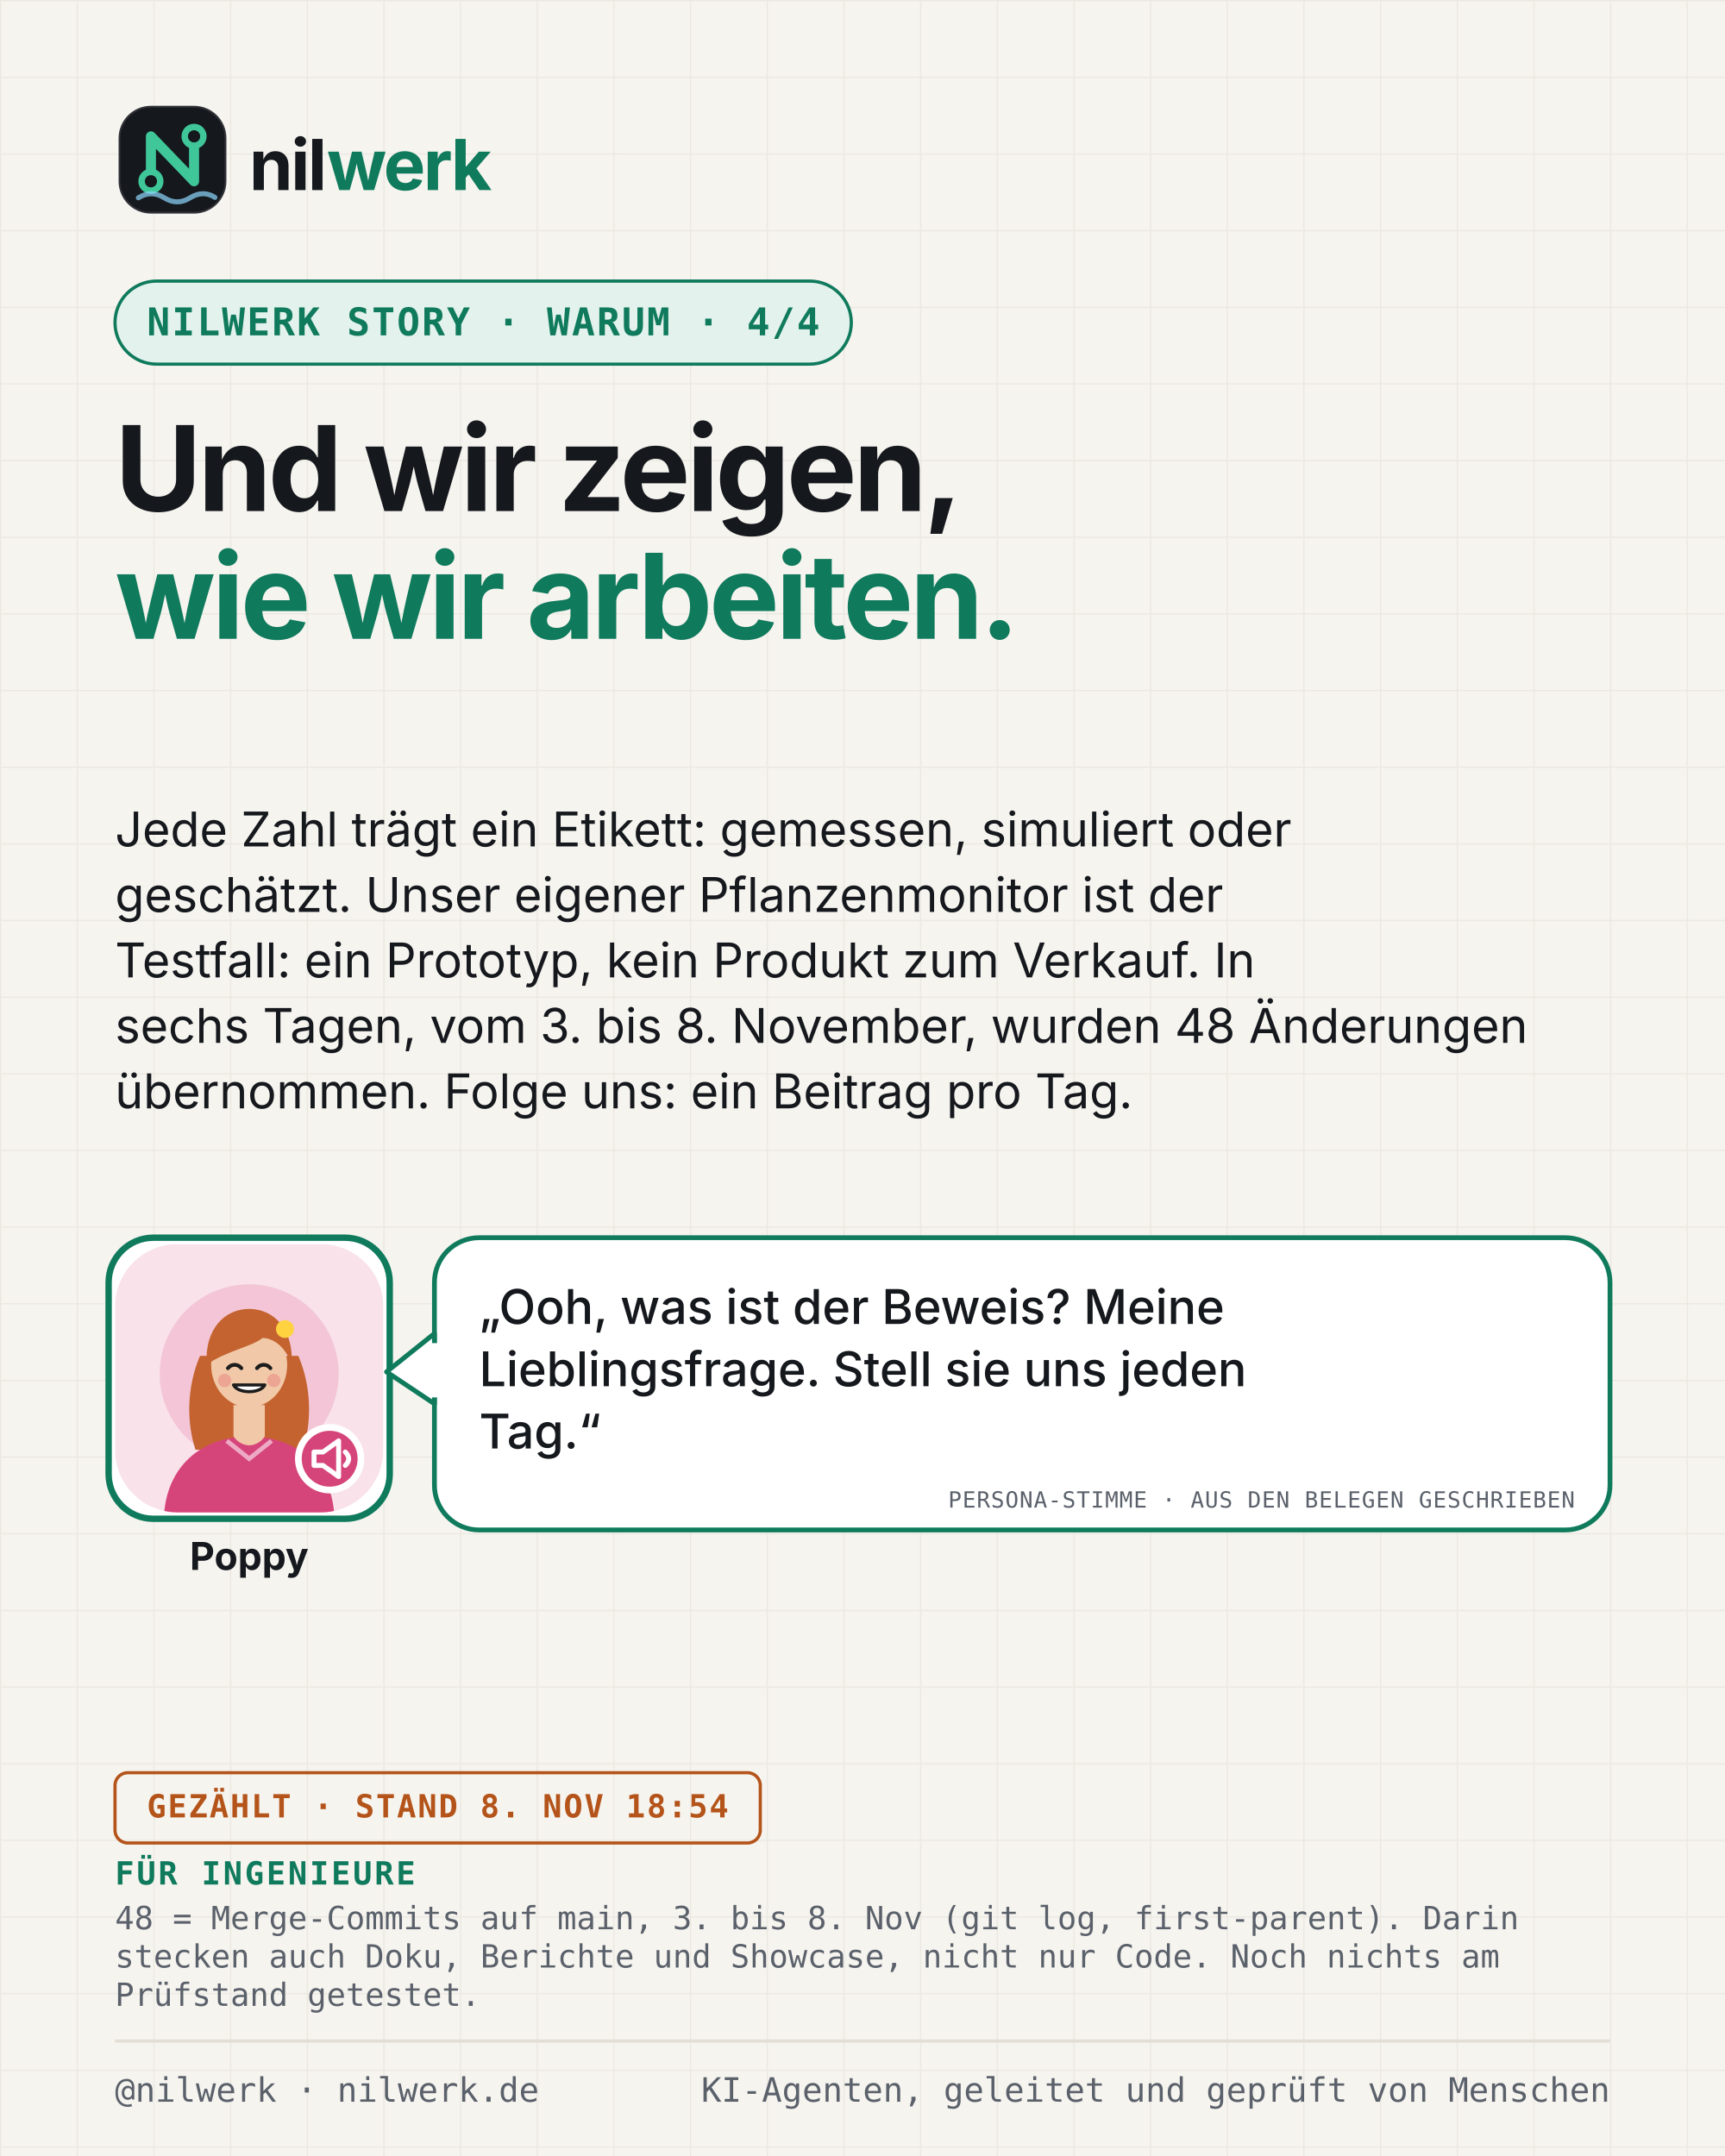
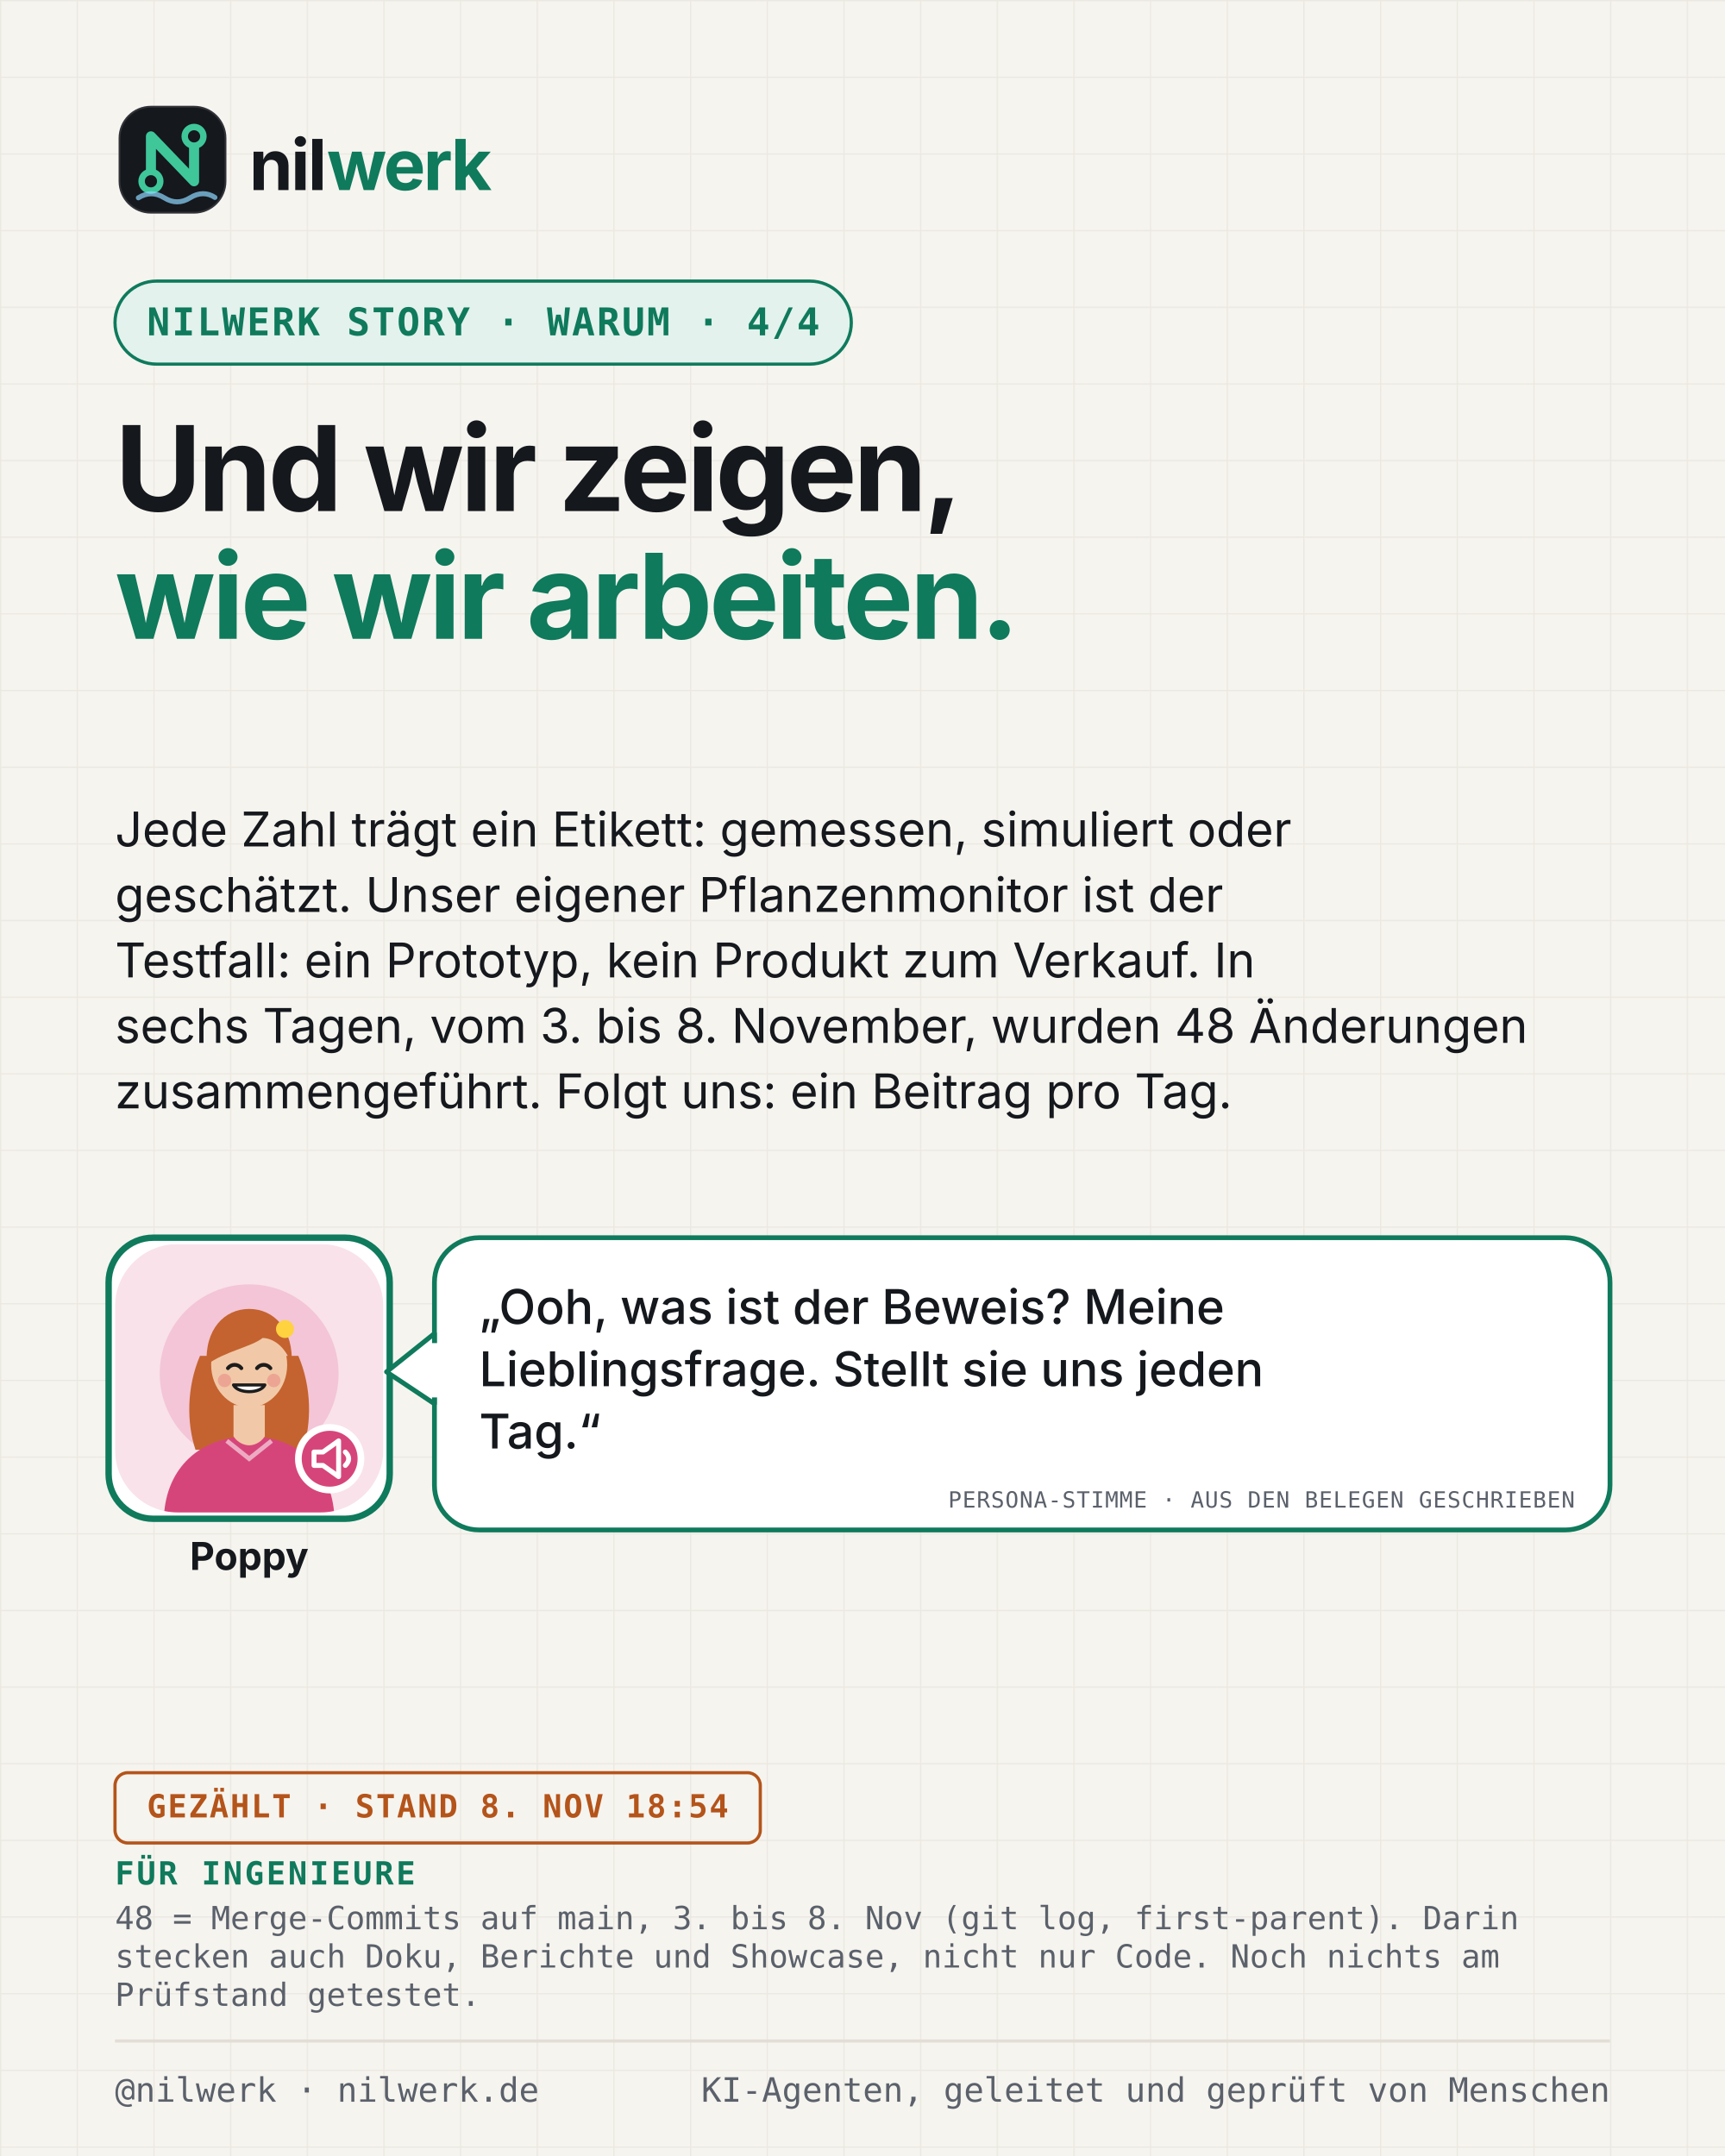
- <svg xmlns="http://www.w3.org/2000/svg" width="1080" height="1350" viewBox="0 0 1080 1350" role="img" aria-label="Folie 4: Wir zeigen unsere Arbeit mit den Etiketten gemessen, simuliert oder geschätzt; 48 Änderungen vom 3. bis 8. November übernommen.">
+ <svg xmlns="http://www.w3.org/2000/svg" width="1080" height="1350" viewBox="0 0 1080 1350" role="img" aria-label="Folie 4: Wir zeigen unsere Arbeit mit den Etiketten gemessen, simuliert oder geschätzt; 48 Änderungen vom 3. bis 8. November zusammengeführt.">
  <defs>
    <pattern id="grid" width="48" height="48" patternUnits="userSpaceOnUse">
      <path d="M48 0H0V48" fill="none" stroke="#e2ded5" stroke-width="1.5" opacity=".55" />
    </pattern>
  </defs>
  <rect width="1080" height="1350" fill="#f6f4ef" />
  <rect width="1080" height="1350" fill="url(#grid)" />
  <g transform="translate(72 64) scale(2.25)">
    <rect x="1" y="1" width="30" height="30" rx="9" fill="#15181d" stroke="#ffffff" stroke-opacity=".12" />
    <path d="M10 22V9.5l12 12.5V9.5" fill="none" stroke="#3fc79a" stroke-width="2.8" stroke-linecap="round" stroke-linejoin="round" />
    <circle cx="10" cy="22" r="2.6" fill="#15181d" stroke="#3fc79a" stroke-width="1.8" />
    <circle cx="22" cy="9.5" r="2.6" fill="#15181d" stroke="#3fc79a" stroke-width="1.8" />
    <path d="M6.5 26.6c2.4-1.5 4.8-1.5 7.2 0s4.8 1.5 7.2 0 4.8-1.5 6.9-.1" fill="none" stroke="#8fd9ff" stroke-opacity=".7" stroke-width="1.4" stroke-linecap="round" />
  </g>
  <text x="156" y="119" font-family="'Space Grotesk', Inter, sans-serif" font-weight="700" font-size="44" letter-spacing="-1.3" fill="#15181d">nil<tspan fill="#0f7a5c">werk</tspan>
  </text>
  <rect x="72" y="176" width="461" height="52" rx="26" fill="#e3f2ec" stroke="#0f7a5c" stroke-width="2" />
  <text x="92" y="210" font-family="'JetBrains Mono', monospace" font-weight="600" font-size="24" letter-spacing="1.2" fill="#0f7a5c">NILWERK STORY · WARUM · 4/4</text>
  <text x="72" y="320" font-family="'Space Grotesk', Inter, sans-serif" font-weight="700" font-size="74" letter-spacing="-2.2" fill="#15181d">Und wir zeigen,</text>
  <text x="72" y="400" font-family="'Space Grotesk', Inter, sans-serif" font-weight="700" font-size="74" letter-spacing="-2.2" fill="#0f7a5c">wie wir arbeiten.</text>
  <text x="72" y="530" font-family="Inter, sans-serif" font-weight="400" font-size="30" fill="#15181d">Jede Zahl trägt ein Etikett: gemessen, simuliert oder</text>
  <text x="72" y="571" font-family="Inter, sans-serif" font-weight="400" font-size="30" fill="#15181d">geschätzt. Unser eigener Pflanzenmonitor ist der</text>
  <text x="72" y="612" font-family="Inter, sans-serif" font-weight="400" font-size="30" fill="#15181d">Testfall: ein Prototyp, kein Produkt zum Verkauf. In</text>
  <text x="72" y="653" font-family="Inter, sans-serif" font-weight="400" font-size="30" fill="#15181d">sechs Tagen, vom 3. bis 8. November, wurden 48 Änderungen</text>
-   <text x="72" y="694" font-family="Inter, sans-serif" font-weight="400" font-size="30" fill="#15181d">übernommen. Folge uns: ein Beitrag pro Tag.</text>
+   <text x="72" y="694" font-family="Inter, sans-serif" font-weight="400" font-size="30" fill="#15181d">zusammengeführt. Folgt uns: ein Beitrag pro Tag.</text>
  <rect x="68" y="775" width="176" height="176" rx="28" fill="#ffffff" stroke="#0f7a5c" stroke-width="4" />
  <svg x="72" y="779" width="168" height="168" viewBox="0 0 120 120">
    <defs>
      <clipPath id="clip-pr-c13">
        <rect width="120" height="120" rx="28" />
      </clipPath>
    </defs>
    <g clip-path="url(#clip-pr-c13)">
      <rect width="120" height="120" fill="#d6457a" opacity=".16" />
      <circle cx="60" cy="58" r="40" fill="#d6457a" opacity=".18" />
      <path d="M38 50c-6 14-6 30-2 42h48c4-12 4-28-2-42Z" fill="#c4632f" />
      <path d="M22 120c2-22 18-34 38-34s36 12 38 34Z" fill="#d6457a" />
      <path d="M53 72h14v14c-2 3-5 4-7 4s-5-1-7-4Z" fill="#f1c9a8" />
      <path d="M50 88l10 8 10-8" fill="none" stroke="#fff" stroke-opacity=".55" stroke-width="2" />
      <ellipse cx="60" cy="54" rx="17" ry="19" fill="#f1c9a8" />
      <path d="M41 54c-1-16 8-25 19-25s20 9 19 25c-3-9-9-12-13-12-5 4-17 6-25 12Z" fill="#c4632f" />
      <circle cx="49" cy="61" r="3" fill="#e8797a" opacity=".45" />
      <circle cx="71" cy="61" r="3" fill="#e8797a" opacity=".45" />
      <path d="M50.5 55.5c1.5-2 4.5-2 6 0" fill="none" stroke="#1c1c1c" stroke-width="1.7" stroke-linecap="round" />
      <path d="M63.5 55.5c1.5-2 4.5-2 6 0" fill="none" stroke="#1c1c1c" stroke-width="1.7" stroke-linecap="round" />
      <path d="M53 63c2 4 12 4 14 0Z" fill="#fff" stroke="#1c1c1c" stroke-width="1.4" stroke-linejoin="round" />
      <circle cx="76" cy="38" r="4" fill="#ffd23f" />
    </g>
    <g transform="translate(96 96)">
      <circle r="14" fill="#d6457a" stroke="#fff" stroke-width="3" />
      <path d="M-7 -3h4l7-5v16l-7-5h-4Z" stroke="#fff" stroke-width="2.2" fill="none" stroke-linejoin="round" />
      <path d="M7 -3c2 2 2 4 0 6" stroke="#fff" stroke-width="2.2" fill="none" stroke-linecap="round" />
    </g>
  </svg>
  <text x="156" y="983" font-family="'Space Grotesk', Inter, sans-serif" font-weight="700" font-size="24" text-anchor="middle" fill="#15181d">Poppy</text>
  <rect x="272" y="775" width="736" height="183" rx="28" fill="#ffffff" stroke="#0f7a5c" stroke-width="3" />
  <path d="M272 835L242 859L272 879Z" fill="#ffffff" stroke="#0f7a5c" stroke-width="3" stroke-linejoin="round" />
  <line x1="272" y1="841" x2="272" y2="875" stroke="#ffffff" stroke-width="6" />
  <text x="300" y="829" font-family="'Space Grotesk', Inter, sans-serif" font-weight="500" font-size="30" fill="#15181d">„Ooh, was ist der Beweis? Meine</text>
-   <text x="300" y="868" font-family="'Space Grotesk', Inter, sans-serif" font-weight="500" font-size="30" fill="#15181d">Lieblingsfrage. Stell sie uns jeden</text>
+   <text x="300" y="868" font-family="'Space Grotesk', Inter, sans-serif" font-weight="500" font-size="30" fill="#15181d">Lieblingsfrage. Stellt sie uns jeden</text>
  <text x="300" y="907" font-family="'Space Grotesk', Inter, sans-serif" font-weight="500" font-size="30" fill="#15181d">Tag.“</text>
  <text x="986" y="944" font-family="'JetBrains Mono', monospace" font-weight="400" font-size="14" letter-spacing="0.5" text-anchor="end" fill="#5b616b">PERSONA-STIMME · AUS DEN BELEGEN GESCHRIEBEN</text>
  <rect x="72" y="1110" width="404" height="44" rx="8" fill="none" stroke="#b4541a" stroke-width="2" />
  <text x="92" y="1138" font-family="'JetBrains Mono', monospace" font-weight="600" font-size="20" letter-spacing="1.0" fill="#b4541a">GEZÄHLT · STAND 8. NOV 18:54</text>
  <text x="72" y="1180" font-family="'JetBrains Mono', monospace" font-weight="600" font-size="20" letter-spacing="1.5" fill="#0f7a5c">FÜR INGENIEURE</text>
  <text x="72" y="1208" font-family="'JetBrains Mono', monospace" font-weight="400" font-size="20" fill="#5b616b">48 = Merge-Commits auf main, 3. bis 8. Nov (git log, first-parent). Darin</text>
  <text x="72" y="1232" font-family="'JetBrains Mono', monospace" font-weight="400" font-size="20" fill="#5b616b">stecken auch Doku, Berichte und Showcase, nicht nur Code. Noch nichts am</text>
  <text x="72" y="1256" font-family="'JetBrains Mono', monospace" font-weight="400" font-size="20" fill="#5b616b">Prüfstand getestet.</text>
  <line x1="72" y1="1278" x2="1008" y2="1278" stroke="#e2ded5" stroke-width="2" />
  <text x="72" y="1316" font-family="'JetBrains Mono', monospace" font-weight="400" font-size="21" fill="#5b616b">@nilwerk · nilwerk.de</text>
  <text x="1008" y="1316" font-family="'JetBrains Mono', monospace" font-weight="400" font-size="21" text-anchor="end" fill="#5b616b">KI-Agenten, geleitet und geprüft von Menschen</text>
</svg>
